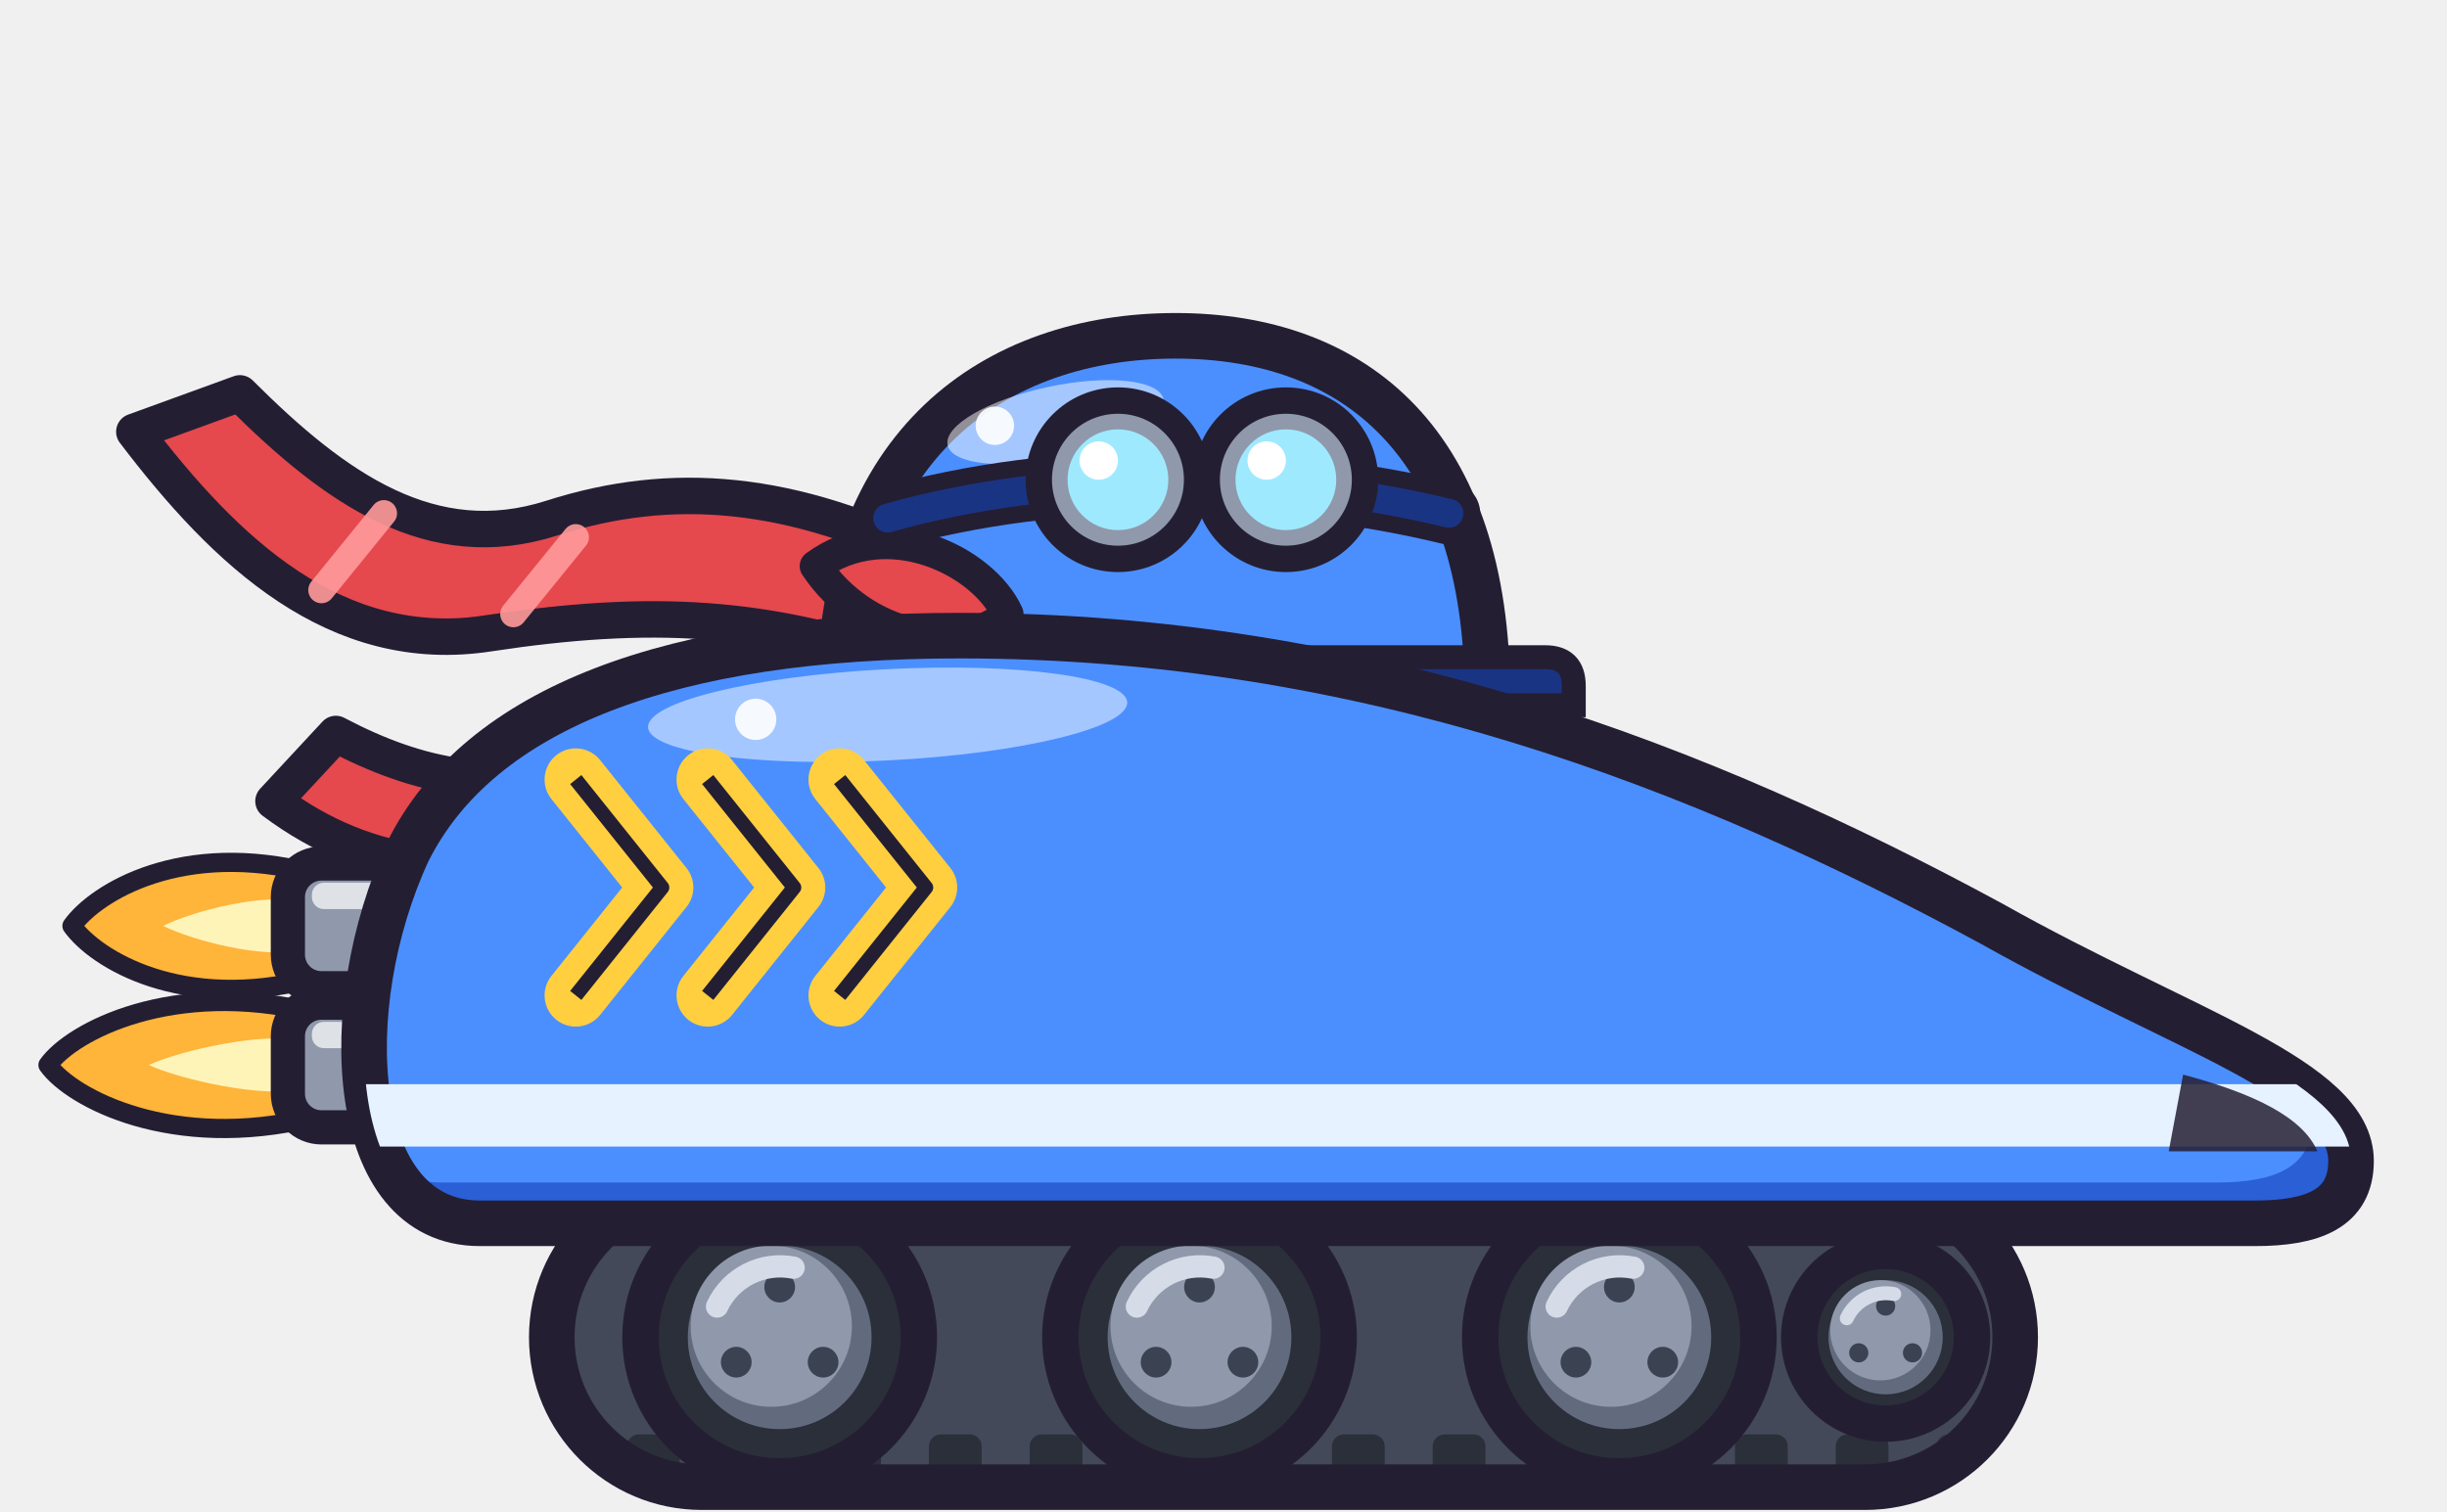
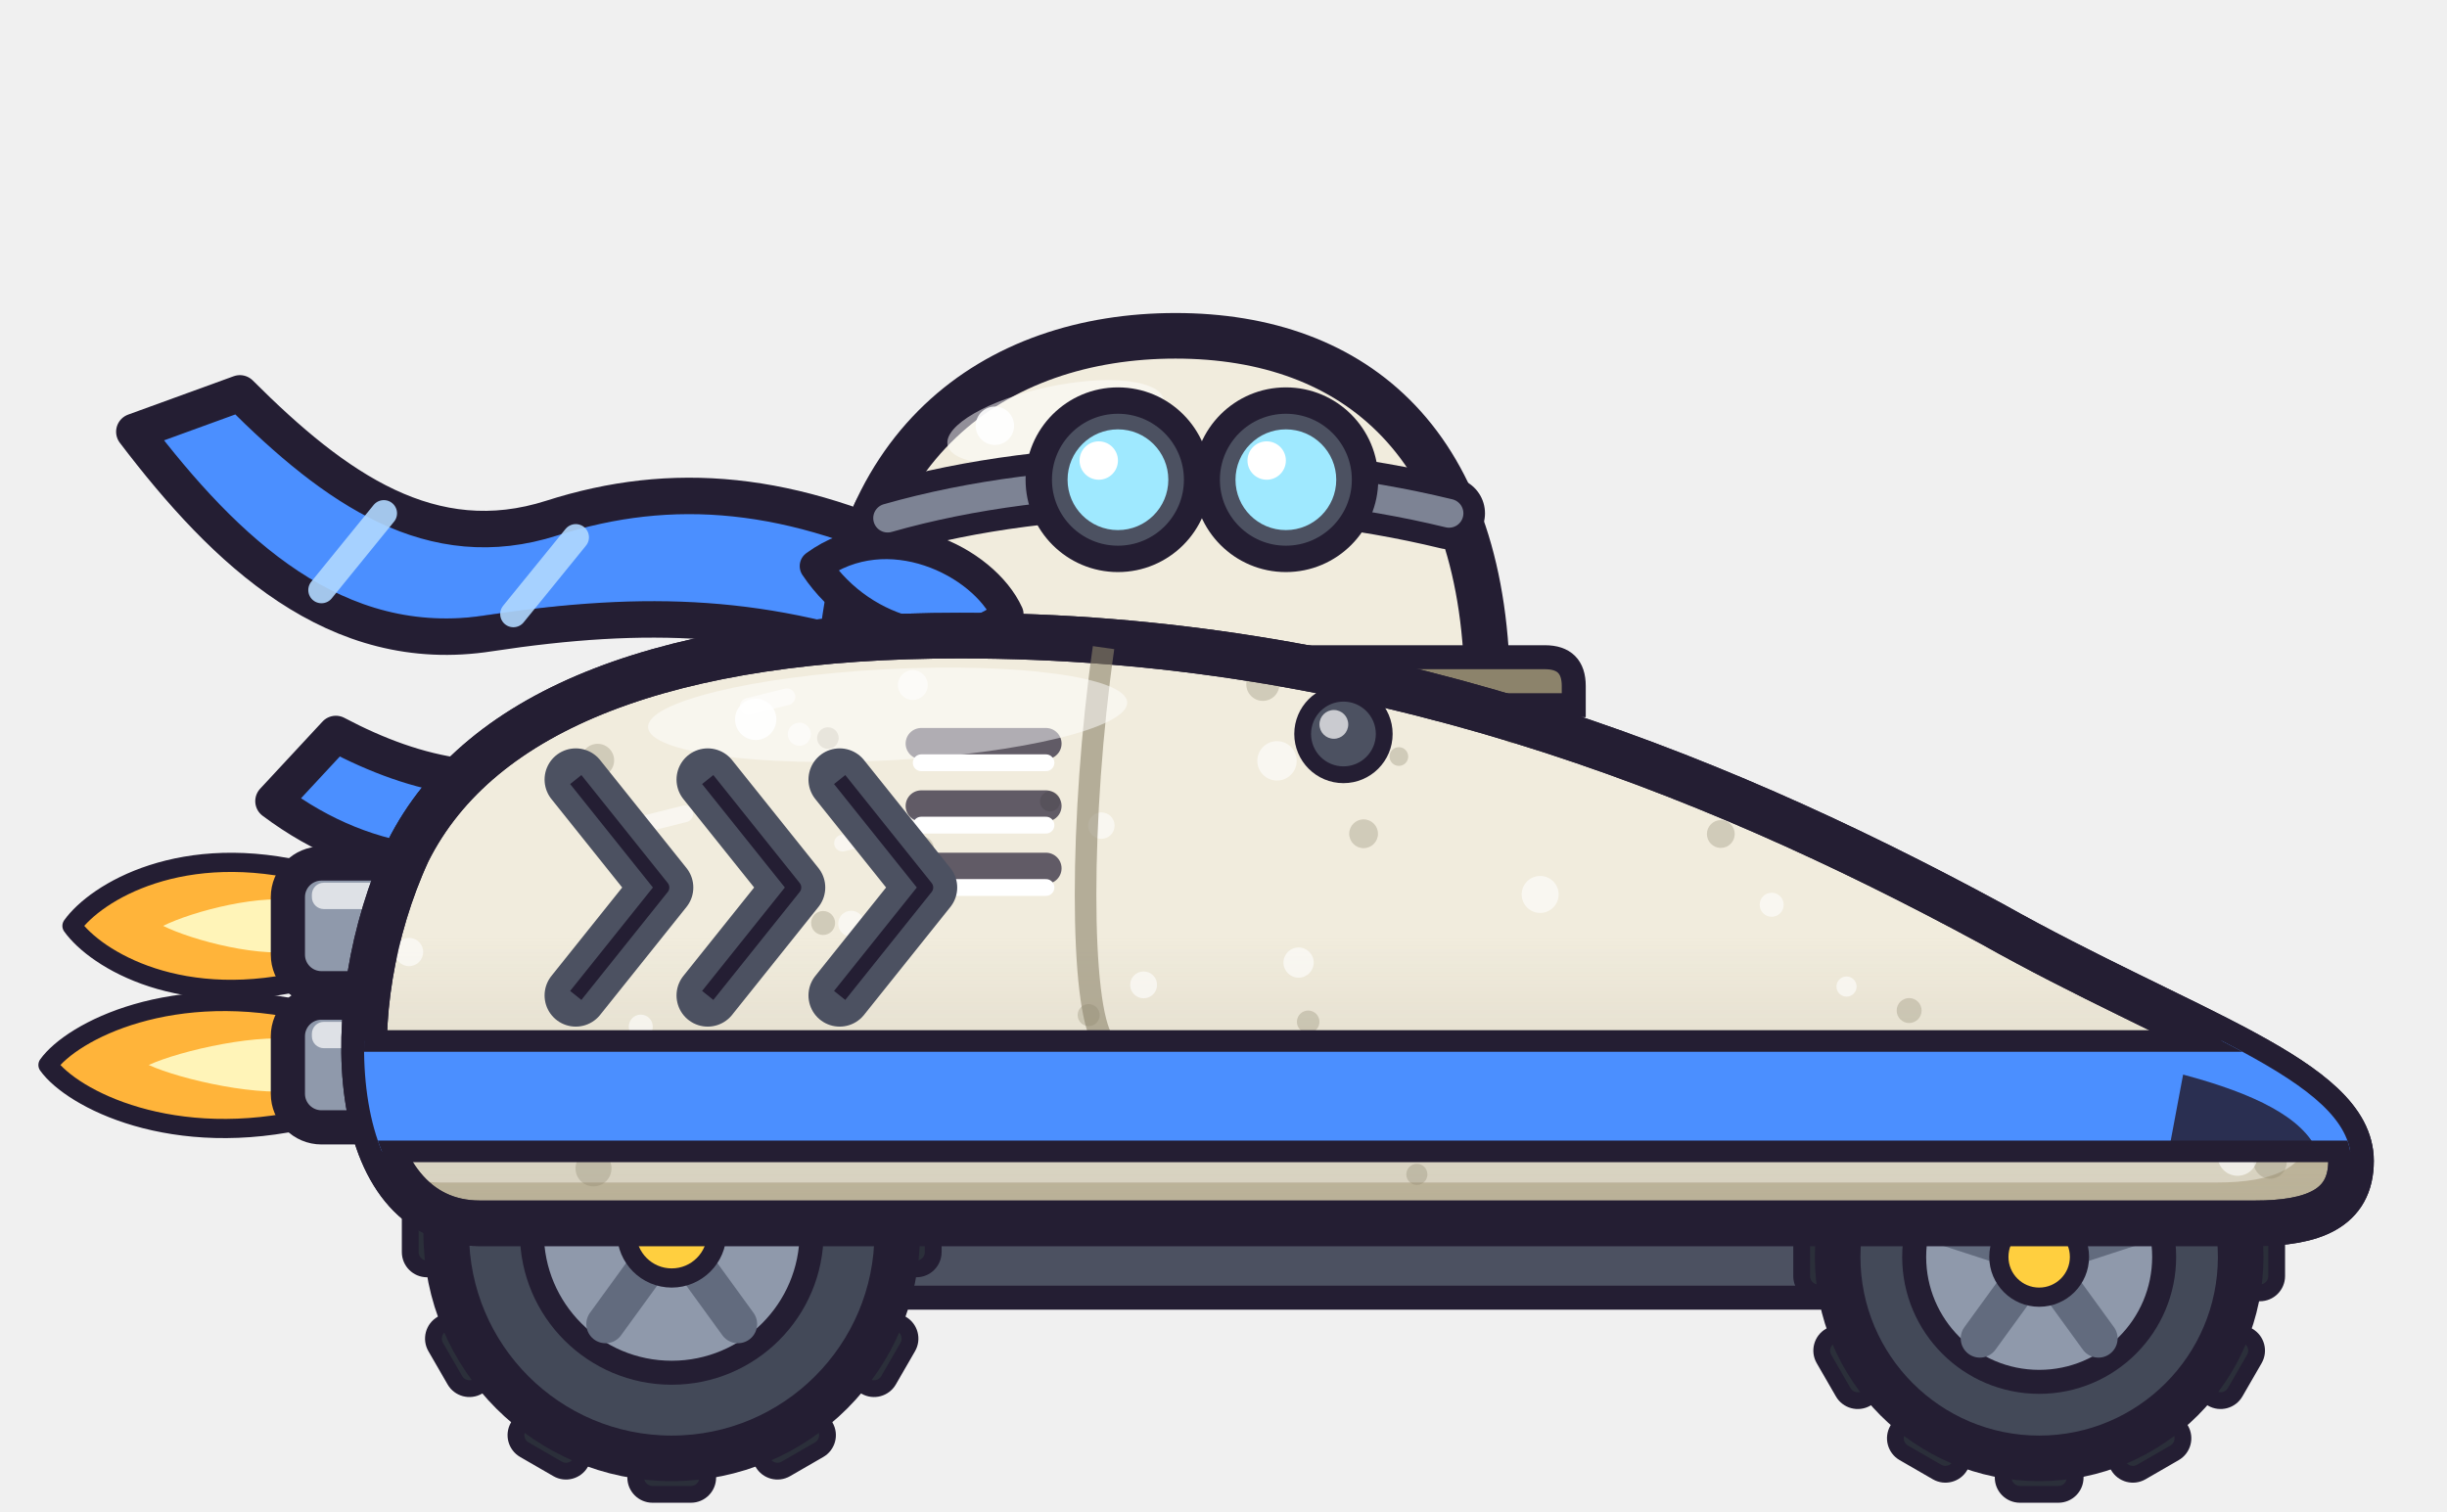
<svg xmlns="http://www.w3.org/2000/svg" width="102" height="63" viewBox="-54 -62 102 63">
  <defs>
    <clipPath id="a">
      <path d="M-15-38.6c-6-3-11-3.4-16-1.8s-9-1.2-13-5.2l-4.4 1.6c3.8 5 8.4 9.4 14.8 8.4 6.6-1 11.6-.8 17.6 1.4Z" />
    </clipPath>
    <clipPath id="b">
      <path d="M-16-35.4c-5.6.8-9.4 2.8-13.6 5-3.4 1.6-7 .8-10.4-1l-2.6 2.8c4 3 8.6 3.4 13.2 1.6 4.4-1.8 8.4-4 13-4.6Z" />
    </clipPath>
    <clipPath id="c">
      <path d="M-19-33c0-10.5 6.5-15 14-15S8-43.5 8-33Z" />
    </clipPath>
    <clipPath id="d">
      <path d="M-20-38.4c2 3 6 3.8 8 2-1-2.2-5-4.2-8-2" />
    </clipPath>
+     <clipPath id="e">
+       <path d="M-34-11c-5.5 0-6-9-3-15.5 3-6 11-9 23-9 17 0 31 5.5 43 12 8 4.5 15 6.5 15 9.9 0 2-1.6 2.6-4 2.6Z" />
+     </clipPath>
    <clipPath id="f">
      <path d="M-34-11c-5.5 0-6-9-3-15.5 3-6 11-9 23-9 17 0 31 5.5 43 12 8 4.5 15 6.5 15 9.9 0 2-1.6 2.6-4 2.6Z" />
    </clipPath>
-     <clipPath id="g">
+     <clipPath id="h">
      <path d="M-34-11c-5.5 0-6-9-3-15.5 3-6 11-9 23-9 17 0 31 5.5 43 12 8 4.5 15 6.5 15 9.9 0 2-1.6 2.6-4 2.6Z" />
    </clipPath>
+     <linearGradient id="g" x1="0" x2="0" y1="-36" y2="-10" gradientUnits="userSpaceOnUse">
+       <stop offset="0" stop-color="#8c836b" stop-opacity="0" />
+       <stop offset=".5" stop-color="#8c836b" stop-opacity="0" />
+       <stop offset="1" stop-color="#8c836b" stop-opacity=".32" />
+     </linearGradient>
  </defs>
  <g clip-path="url(#a)">
-     <path fill="#a8262b" d="M-15-38.6c-6-3-11-3.4-16-1.8s-9-1.2-13-5.2l-4.4 1.6c3.8 5 8.4 9.4 14.8 8.4 6.6-1 11.6-.8 17.6 1.4Z" />
-     <path fill="#ff9a9a" d="M-15.9-39.9c-6-3-11-3.4-16-1.8s-9-1.2-13-5.2l-4.4 1.6c3.8 5 8.4 9.4 14.8 8.4 6.6-1 11.6-.8 17.6 1.4Z" />
-     <path fill="#e5484d" d="M-15.54-39.3c-6-3-11-3.4-16-1.8s-9-1.2-13-5.2l-4.4 1.6c3.8 5 8.4 9.4 14.8 8.4 6.6-1 11.6-.8 17.6 1.4Z" />
+     <path fill="#2a5fd6" d="M-15-38.6c-6-3-11-3.4-16-1.8s-9-1.2-13-5.2l-4.4 1.6c3.8 5 8.4 9.4 14.8 8.4 6.6-1 11.6-.8 17.6 1.4Z" />
+     <path fill="#b0d8ff" d="M-15.9-39.9c-6-3-11-3.4-16-1.8s-9-1.2-13-5.2l-4.4 1.6c3.8 5 8.4 9.4 14.8 8.4 6.6-1 11.6-.8 17.6 1.4Z" />
+     <path fill="#4b8fff" d="M-15.54-39.3c-6-3-11-3.4-16-1.8s-9-1.2-13-5.2l-4.4 1.6c3.8 5 8.4 9.4 14.8 8.4 6.6-1 11.6-.8 17.6 1.4Z" />
  </g>
  <path fill="none" stroke="#241e33" stroke-linejoin="round" stroke-width="1.52" d="M-15-38.6c-6-3-11-3.4-16-1.8s-9-1.2-13-5.2l-4.4 1.6c3.8 5 8.4 9.4 14.8 8.4 6.6-1 11.6-.8 17.6 1.4Z" />
  <g clip-path="url(#b)">
-     <path fill="#a8262b" d="M-16-35.4c-5.6.8-9.4 2.8-13.6 5-3.4 1.6-7 .8-10.4-1l-2.6 2.8c4 3 8.6 3.4 13.2 1.6 4.4-1.8 8.4-4 13-4.6Z" />
-     <path fill="#ff9a9a" d="M-16.9-36.7c-5.6.8-9.4 2.8-13.6 5-3.4 1.6-7 .8-10.4-1l-2.6 2.8c4 3 8.6 3.4 13.2 1.6 4.4-1.8 8.4-4 13-4.6Z" />
-     <path fill="#e5484d" d="M-16.54-36.1c-5.6.8-9.4 2.8-13.6 5-3.4 1.6-7 .8-10.4-1l-2.6 2.8c4 3 8.6 3.4 13.2 1.6 4.4-1.8 8.4-4 13-4.6Z" />
+     <path fill="#2a5fd6" d="M-16-35.4c-5.6.8-9.4 2.8-13.6 5-3.4 1.6-7 .8-10.4-1l-2.6 2.8c4 3 8.6 3.4 13.2 1.6 4.4-1.8 8.4-4 13-4.6Z" />
+     <path fill="#b0d8ff" d="M-16.9-36.7c-5.6.8-9.4 2.8-13.6 5-3.4 1.6-7 .8-10.4-1l-2.6 2.8c4 3 8.6 3.4 13.2 1.6 4.4-1.8 8.4-4 13-4.6Z" />
+     <path fill="#4b8fff" d="M-16.54-36.1c-5.6.8-9.4 2.8-13.6 5-3.4 1.6-7 .8-10.4-1l-2.6 2.8c4 3 8.6 3.4 13.2 1.6 4.4-1.8 8.4-4 13-4.6Z" />
  </g>
  <path fill="none" stroke="#241e33" stroke-linejoin="round" stroke-width="1.52" d="M-16-35.4c-5.6.8-9.4 2.8-13.6 5-3.4 1.6-7 .8-10.4-1l-2.6 2.8c4 3 8.6 3.4 13.2 1.6 4.4-1.8 8.4-4 13-4.6Z" />
-   <path stroke="#ff9a9a" stroke-linecap="round" stroke-width="1.1" d="m-30-39.6-2.6 3.2M-38-40.6l-2.6 3.2M-28.4-30.4l-2.2 2.8" opacity=".9" />
+   <path stroke="#b0d8ff" stroke-linecap="round" stroke-width="1.1" d="m-30-39.6-2.6 3.2M-38-40.6l-2.6 3.2M-28.4-30.4l-2.2 2.8" opacity=".9" />
  <path fill="#ffb43a" stroke="#241e33" stroke-linejoin="round" stroke-width=".8" d="M-41-19.8c-5.8-1.4-10 .8-11 2.2 1 1.4 5.2 3.6 11 2.2Z" />
  <path fill="#fff4b8" d="M-41.4-18.6c-1.6-.4-5.1.4-6.4 1 1.3.6 4.8 1.4 6.4 1Z" />
  <rect width="6" height="5.2" x="-42" y="-20.2" fill="#8f99ab" stroke="#241e33" stroke-width="1.425" rx="1.4" />
  <rect width="4" height="1.1" x="-41" y="-19.4" fill="#fff" opacity=".7" rx=".5" />
  <path fill="#ffb43a" stroke="#241e33" stroke-linejoin="round" stroke-width=".8" d="M-41-25.6c-5.4-1.4-9 .8-10 2.2 1 1.4 4.6 3.6 10 2.2Z" />
  <path fill="#fff4b8" d="M-41.4-24.4c-1.6-.4-4.6.4-5.8 1 1.2.6 4.2 1.4 5.8 1Z" />
  <rect width="6" height="5.2" x="-42" y="-26" fill="#8f99ab" stroke="#241e33" stroke-width="1.425" rx="1.4" />
  <rect width="4" height="1.1" x="-41" y="-25.2" fill="#fff" opacity=".7" rx=".5" />
  <g clip-path="url(#c)">
-     <path fill="#2a5fd6" d="M-19-33c0-10.5 6.5-15 14-15S8-43.5 8-33Z" />
-     <path fill="#b0d8ff" d="M-20.6-35.2c0-10.5 6.5-15 14-15s13 4.5 13 15Z" />
-     <path fill="#4b8fff" d="M-19.82-33.9c0-10.5 6.5-15 14-15s13 4.5 13 15Z" />
+     <path fill="#cbc2a8" d="M-19-33c0-10.5 6.5-15 14-15S8-43.5 8-33Z" />
+     <path fill="#fff" d="M-20.6-35.2c0-10.5 6.5-15 14-15s13 4.5 13 15Z" />
+     <path fill="#f1ecdd" d="M-19.82-33.9c0-10.5 6.5-15 14-15s13 4.5 13 15Z" />
  </g>
  <path fill="none" stroke="#241e33" stroke-linejoin="round" stroke-width="1.9" d="M-19-33c0-10.5 6.5-15 14-15S8-43.5 8-33Z" />
  <g clip-path="url(#d)">
-     <path fill="#a8262b" d="M-20-38.4c2 3 6 3.8 8 2-1-2.2-5-4.2-8-2" />
-     <path fill="#ff9a9a" d="M-20.6-39.3c2 3 6 3.8 8 2-1-2.2-5-4.2-8-2" />
-     <path fill="#e5484d" d="M-20.3-38.8c2 3 6 3.8 8 2-1-2.2-5-4.2-8-2" />
+     <path fill="#2a5fd6" d="M-20-38.4c2 3 6 3.8 8 2-1-2.2-5-4.2-8-2" />
+     <path fill="#b0d8ff" d="M-20.6-39.3c2 3 6 3.8 8 2-1-2.2-5-4.2-8-2" />
+     <path fill="#4b8fff" d="M-20.3-38.8c2 3 6 3.8 8 2-1-2.2-5-4.2-8-2" />
  </g>
  <path fill="none" stroke="#241e33" stroke-linejoin="round" stroke-width="1.33" d="M-20-38.4c2 3 6 3.8 8 2-1-2.2-5-4.2-8-2Z" />
-   <path fill="#1a3484" stroke="#241e33" d="M-20.5-34.6h30.9q1.2 0 1.2 1.2v.8h-32.1Z" />
+   <path fill="#8c836b" stroke="#241e33" d="M-20.5-34.6h30.9q1.2 0 1.2 1.2v.8h-32.1Z" />
  <ellipse cx="-10" cy="-44.4" fill="#fff" opacity=".5" rx="4.6" ry="1.5" transform="rotate(-12 -10 -44.4)" />
  <circle cx="-12.53" cy="-44.25" r=".8" fill="#fff" opacity=".9" />
-   <path fill="none" stroke="#241e33" stroke-linecap="round" stroke-width="2.6" d="M-17-40.4c7-2 16-2 23.4-.2" />
-   <path fill="none" stroke="#1a3484" stroke-linecap="round" stroke-width="1.2" d="M-17-40.4c7-2 16-2 23.4-.2" />
-   <circle cx="-7.4" cy="-42" r="3.3" fill="#8f99ab" stroke="#241e33" stroke-width="1.1" />
+   <path fill="none" stroke="#241e33" stroke-linecap="round" stroke-width="3" d="M-17-40.4c7-2 16-2 23.4-.2" />
+   <path fill="none" stroke="#7d8394" stroke-linecap="round" stroke-width="1.2" d="M-17-40.4c7-2 16-2 23.4-.2" />
+   <circle cx="-7.4" cy="-42" r="3.3" fill="#4c5161" stroke="#241e33" stroke-width="1.1" />
  <circle cx="-7.4" cy="-42" r="2.1" fill="#9fe9ff" />
  <circle cx="-8.2" cy="-42.8" r=".8" fill="#fff" />
-   <circle cx="-.4" cy="-42" r="3.3" fill="#8f99ab" stroke="#241e33" stroke-width="1.1" />
+   <circle cx="-.4" cy="-42" r="3.3" fill="#4c5161" stroke="#241e33" stroke-width="1.1" />
  <circle cx="-.4" cy="-42" r="2.1" fill="#9fe9ff" />
  <circle cx="-1.2" cy="-42.8" r=".8" fill="#fff" />
-   <clipPath id="e">
-     <path d="M-24.75-12.5h48.5a6.25 6.25 0 0 1 0 12.5h-48.5a6.25 6.25 0 0 1 0-12.5" />
-   </clipPath>
-   <path fill="#434958" d="M-24.75-12.5h48.5a6.25 6.25 0 0 1 0 12.5h-48.5a6.25 6.25 0 0 1 0-12.5" />
+   <path stroke="#241e33" stroke-linecap="round" stroke-width="4.4" d="M-30-9.6h63" />
+   <path stroke="#4c5161" stroke-linecap="round" stroke-width="2.4" d="M-30-9.6h63" />
+   <rect width="3" height="3" x="-18.1" y="-12.1" fill="#2b2f3a" stroke="#241e33" stroke-width=".7" rx=".7" />
+   <rect width="3" height="3" x="-19.36" y="-7.4" fill="#2b2f3a" stroke="#241e33" stroke-width=".7" rx=".7" transform="rotate(30 -17.86 -5.9)" />
+   <rect width="3" height="3" x="-22.8" y="-3.96" fill="#2b2f3a" stroke="#241e33" stroke-width=".7" rx=".7" transform="rotate(60 -21.3 -2.46)" />
+   <rect width="3" height="3" x="-27.5" y="-2.7" fill="#2b2f3a" stroke="#241e33" stroke-width=".7" rx=".7" transform="rotate(90 -26 -1.2)" />
+   <rect width="3" height="3" x="-32.2" y="-3.96" fill="#2b2f3a" stroke="#241e33" stroke-width=".7" rx=".7" transform="rotate(120 -30.7 -2.46)" />
+   <rect width="3" height="3" x="-35.64" y="-7.4" fill="#2b2f3a" stroke="#241e33" stroke-width=".7" rx=".7" transform="rotate(150 -34.14 -5.9)" />
+   <rect width="3" height="3" x="-36.9" y="-12.1" fill="#2b2f3a" stroke="#241e33" stroke-width=".7" rx=".7" transform="rotate(180 -35.4 -10.6)" />
+   <rect width="3" height="3" x="-35.64" y="-16.8" fill="#2b2f3a" stroke="#241e33" stroke-width=".7" rx=".7" transform="rotate(210 -34.14 -15.3)" />
+   <rect width="3" height="3" x="-32.2" y="-20.24" fill="#2b2f3a" stroke="#241e33" stroke-width=".7" rx=".7" transform="rotate(240 -30.7 -18.74)" />
+   <rect width="3" height="3" x="-27.5" y="-21.5" fill="#2b2f3a" stroke="#241e33" stroke-width=".7" rx=".7" transform="rotate(270 -26 -20)" />
+   <rect width="3" height="3" x="-22.8" y="-20.24" fill="#2b2f3a" stroke="#241e33" stroke-width=".7" rx=".7" transform="rotate(300 -21.3 -18.74)" />
+   <rect width="3" height="3" x="-19.36" y="-16.8" fill="#2b2f3a" stroke="#241e33" stroke-width=".7" rx=".7" transform="rotate(330 -17.86 -15.3)" />
+   <circle cx="-26" cy="-10.6" r="9.4" fill="#434958" stroke="#241e33" stroke-width="1.9" />
+   <circle cx="-26" cy="-10.6" r="5.83" fill="#8f99ab" stroke="#241e33" />
+   <path stroke="#626b7e" stroke-linecap="round" stroke-width="1.6" d="M-26-10.6v-4.7M-26-10.6l4.47-1.45M-26-10.6l2.76 3.8M-26-10.6l-2.76 3.8M-26-10.6l-4.47-1.45" />
+   <circle cx="-26" cy="-10.6" r="1.88" fill="#ffcf3f" stroke="#241e33" stroke-width=".8" />
+   <path fill="none" stroke="#646b7c" stroke-linecap="round" stroke-width="1.4" d="M-33.05-12.95a7.52 7.52 0 0 1 6.11-5.17" />
+   <rect width="3" height="3" x="37.9" y="-11.1" fill="#2b2f3a" stroke="#241e33" stroke-width=".7" rx=".7" />
+   <rect width="3" height="3" x="36.77" y="-6.9" fill="#2b2f3a" stroke="#241e33" stroke-width=".7" rx=".7" transform="rotate(30 38.27 -5.4)" />
+   <rect width="3" height="3" x="33.7" y="-3.83" fill="#2b2f3a" stroke="#241e33" stroke-width=".7" rx=".7" transform="rotate(60 35.2 -2.33)" />
+   <rect width="3" height="3" x="29.5" y="-2.7" fill="#2b2f3a" stroke="#241e33" stroke-width=".7" rx=".7" transform="rotate(90 31 -1.2)" />
+   <rect width="3" height="3" x="25.3" y="-3.83" fill="#2b2f3a" stroke="#241e33" stroke-width=".7" rx=".7" transform="rotate(120 26.8 -2.33)" />
+   <rect width="3" height="3" x="22.23" y="-6.9" fill="#2b2f3a" stroke="#241e33" stroke-width=".7" rx=".7" transform="rotate(150 23.73 -5.4)" />
+   <rect width="3" height="3" x="21.1" y="-11.1" fill="#2b2f3a" stroke="#241e33" stroke-width=".7" rx=".7" transform="rotate(180 22.6 -9.6)" />
+   <rect width="3" height="3" x="22.23" y="-15.3" fill="#2b2f3a" stroke="#241e33" stroke-width=".7" rx=".7" transform="rotate(210 23.73 -13.8)" />
+   <rect width="3" height="3" x="25.3" y="-18.37" fill="#2b2f3a" stroke="#241e33" stroke-width=".7" rx=".7" transform="rotate(240 26.8 -16.87)" />
+   <rect width="3" height="3" x="29.5" y="-19.5" fill="#2b2f3a" stroke="#241e33" stroke-width=".7" rx=".7" transform="rotate(270 31 -18)" />
+   <rect width="3" height="3" x="33.7" y="-18.37" fill="#2b2f3a" stroke="#241e33" stroke-width=".7" rx=".7" transform="rotate(300 35.2 -16.87)" />
+   <rect width="3" height="3" x="36.77" y="-15.3" fill="#2b2f3a" stroke="#241e33" stroke-width=".7" rx=".7" transform="rotate(330 38.27 -13.8)" />
+   <circle cx="31" cy="-9.6" r="8.4" fill="#434958" stroke="#241e33" stroke-width="1.9" />
+   <circle cx="31" cy="-9.6" r="5.21" fill="#8f99ab" stroke="#241e33" />
+   <path stroke="#626b7e" stroke-linecap="round" stroke-width="1.6" d="M31-9.6v-4.2M31-9.6l3.99-1.3M31-9.6l2.47 3.4M31-9.6l-2.47 3.4M31-9.6l-3.99-1.3" />
+   <circle cx="31" cy="-9.6" r="1.68" fill="#ffcf3f" stroke="#241e33" stroke-width=".8" />
+   <path fill="none" stroke="#646b7c" stroke-linecap="round" stroke-width="1.4" d="M24.7-11.7a6.72 6.72 0 0 1 5.46-4.62" />
  <g clip-path="url(#e)">
-     <rect width="2.2" height="2.2" x="-27.87" y="-2.2" fill="#2b2f3a" rx=".5" />
-     <rect width="2.2" height="1.6" x="-27.87" y="-12.2" fill="#646b7c" rx=".5" />
-     <rect width="2.2" height="2.2" x="-23.67" y="-2.2" fill="#2b2f3a" rx=".5" />
-     <rect width="2.2" height="1.6" x="-23.67" y="-12.2" fill="#646b7c" rx=".5" />
-     <rect width="2.2" height="2.2" x="-19.48" y="-2.2" fill="#2b2f3a" rx=".5" />
-     <rect width="2.2" height="1.6" x="-19.48" y="-12.2" fill="#646b7c" rx=".5" />
-     <rect width="2.2" height="2.2" x="-15.28" y="-2.2" fill="#2b2f3a" rx=".5" />
-     <rect width="2.2" height="1.6" x="-15.28" y="-12.2" fill="#646b7c" rx=".5" />
-     <rect width="2.2" height="2.2" x="-11.08" y="-2.2" fill="#2b2f3a" rx=".5" />
-     <rect width="2.2" height="1.6" x="-11.08" y="-12.2" fill="#646b7c" rx=".5" />
-     <rect width="2.2" height="2.2" x="-6.88" y="-2.2" fill="#2b2f3a" rx=".5" />
-     <rect width="2.2" height="1.6" x="-6.88" y="-12.2" fill="#646b7c" rx=".5" />
-     <rect width="2.2" height="2.2" x="-2.68" y="-2.2" fill="#2b2f3a" rx=".5" />
-     <rect width="2.2" height="1.6" x="-2.68" y="-12.2" fill="#646b7c" rx=".5" />
-     <rect width="2.2" height="2.2" x="1.52" y="-2.2" fill="#2b2f3a" rx=".5" />
-     <rect width="2.2" height="1.6" x="1.52" y="-12.2" fill="#646b7c" rx=".5" />
-     <rect width="2.2" height="2.2" x="5.72" y="-2.2" fill="#2b2f3a" rx=".5" />
-     <rect width="2.2" height="1.6" x="5.72" y="-12.2" fill="#646b7c" rx=".5" />
-     <rect width="2.2" height="2.2" x="9.92" y="-2.2" fill="#2b2f3a" rx=".5" />
-     <rect width="2.2" height="1.6" x="9.92" y="-12.2" fill="#646b7c" rx=".5" />
-     <rect width="2.2" height="2.2" x="14.12" y="-2.2" fill="#2b2f3a" rx=".5" />
-     <rect width="2.2" height="1.6" x="14.12" y="-12.2" fill="#646b7c" rx=".5" />
-     <rect width="2.2" height="2.2" x="18.32" y="-2.2" fill="#2b2f3a" rx=".5" />
-     <rect width="2.2" height="1.6" x="18.32" y="-12.2" fill="#646b7c" rx=".5" />
-     <rect width="2.2" height="2.2" x="22.52" y="-2.2" fill="#2b2f3a" rx=".5" />
-     <rect width="2.2" height="1.6" x="22.52" y="-12.2" fill="#646b7c" rx=".5" />
-     <rect width="2.2" height="2.2" x="26.72" y="-2.2" fill="#2b2f3a" rx=".5" />
-     <rect width="2.2" height="1.6" x="26.72" y="-12.2" fill="#646b7c" rx=".5" />
-   </g>
-   <path fill="none" stroke="#241e33" stroke-width="1.9" d="M-24.75-12.5h48.5a6.25 6.25 0 0 1 0 12.5h-48.5a6.25 6.25 0 0 1 0-12.5Z" />
-   <circle cx="-21.5" cy="-6.25" r="5.8" fill="#2b2f3a" stroke="#241e33" stroke-width="1.52" />
-   <circle cx="-21.5" cy="-6.25" r="3.83" fill="#626b7e" />
-   <circle cx="-21.85" cy="-6.71" r="3.36" fill="#8f99ab" />
-   <circle cx="-21.5" cy="-8.34" r=".64" fill="#3b4252" />
-   <circle cx="-19.69" cy="-5.21" r=".64" fill="#3b4252" />
-   <circle cx="-23.31" cy="-5.21" r=".64" fill="#3b4252" />
-   <path fill="none" stroke="#d5dce8" stroke-linecap="round" stroke-width=".93" d="M-24.11-7.53a2.9 2.9 0 0 1 3.19-1.62" />
-   <circle cx="-4" cy="-6.25" r="5.8" fill="#2b2f3a" stroke="#241e33" stroke-width="1.52" />
-   <circle cx="-4" cy="-6.25" r="3.83" fill="#626b7e" />
-   <circle cx="-4.35" cy="-6.71" r="3.36" fill="#8f99ab" />
-   <circle cx="-4" cy="-8.34" r=".64" fill="#3b4252" />
-   <circle cx="-2.19" cy="-5.21" r=".64" fill="#3b4252" />
-   <circle cx="-5.81" cy="-5.21" r=".64" fill="#3b4252" />
-   <path fill="none" stroke="#d5dce8" stroke-linecap="round" stroke-width=".93" d="M-6.61-7.53a2.9 2.9 0 0 1 3.19-1.62" />
-   <circle cx="13.5" cy="-6.25" r="5.8" fill="#2b2f3a" stroke="#241e33" stroke-width="1.52" />
-   <circle cx="13.5" cy="-6.25" r="3.83" fill="#626b7e" />
-   <circle cx="13.15" cy="-6.71" r="3.36" fill="#8f99ab" />
-   <circle cx="13.5" cy="-8.34" r=".64" fill="#3b4252" />
-   <circle cx="15.31" cy="-5.21" r=".64" fill="#3b4252" />
-   <circle cx="11.69" cy="-5.21" r=".64" fill="#3b4252" />
-   <path fill="none" stroke="#d5dce8" stroke-linecap="round" stroke-width=".93" d="M10.89-7.53a2.9 2.9 0 0 1 3.19-1.62" />
-   <circle cx="24.6" cy="-6.25" r="3.6" fill="#2b2f3a" stroke="#241e33" stroke-width="1.52" />
-   <circle cx="24.6" cy="-6.25" r="2.38" fill="#626b7e" />
-   <circle cx="24.38" cy="-6.54" r="2.09" fill="#8f99ab" />
-   <circle cx="24.6" cy="-7.55" r=".4" fill="#3b4252" />
-   <circle cx="25.72" cy="-5.6" r=".4" fill="#3b4252" />
-   <circle cx="23.48" cy="-5.6" r=".4" fill="#3b4252" />
-   <path fill="none" stroke="#d5dce8" stroke-linecap="round" stroke-width=".58" d="M22.98-7.04a1.8 1.8 0 0 1 1.98-1.01" />
-   <g clip-path="url(#f)">
-     <path fill="#2a5fd6" d="M-34-11c-5.5 0-6-9-3-15.5 3-6 11-9 23-9 17 0 31 5.5 43 12 8 4.5 15 6.5 15 9.9 0 2-1.6 2.6-4 2.6Z" />
-     <path fill="#b0d8ff" d="M-36.4-14c-5.5 0-6-9-3-15.5 3-6 11-9 23-9 17 0 31 5.5 43 12 8 4.5 15 6.5 15 9.9 0 2-1.6 2.6-4 2.6Z" />
-     <path fill="#4b8fff" d="M-35.62-12.7c-5.5 0-6-9-3-15.5 3-6 11-9 23-9 17 0 31 5.5 43 12 8 4.5 15 6.5 15 9.9 0 2-1.6 2.6-4 2.6Z" />
+     <path fill="#cbc2a8" d="M-34-11c-5.5 0-6-9-3-15.5 3-6 11-9 23-9 17 0 31 5.5 43 12 8 4.5 15 6.5 15 9.9 0 2-1.6 2.6-4 2.6Z" />
+     <path fill="#fff" d="M-36.4-14c-5.5 0-6-9-3-15.5 3-6 11-9 23-9 17 0 31 5.5 43 12 8 4.5 15 6.5 15 9.9 0 2-1.6 2.6-4 2.6Z" />
+     <path fill="#f1ecdd" d="M-35.62-12.7c-5.5 0-6-9-3-15.5 3-6 11-9 23-9 17 0 31 5.5 43 12 8 4.5 15 6.5 15 9.9 0 2-1.6 2.6-4 2.6Z" />
  </g>
  <path fill="none" stroke="#241e33" stroke-linejoin="round" stroke-width="1.9" d="M-34-11c-5.5 0-6-9-3-15.5 3-6 11-9 23-9 17 0 31 5.5 43 12 8 4.5 15 6.5 15 9.9 0 2-1.6 2.6-4 2.6Z" />
+   <g clip-path="url(#f)">
+     <path fill="url(#g)" d="M-40-36h84v26h-84z" />
+     <circle cx="-19.49" cy="-31.23" r=".45" fill="#8c836b" opacity=".32" />
+     <circle cx="-8.09" cy="-27.58" r=".55" fill="#fff" opacity=".6" />
+     <circle cx="-23.97" cy="-15.51" r=".51" fill="#8c836b" opacity=".32" />
+     <circle cx="-29.26" cy="-13.29" r=".75" fill="#8c836b" opacity=".32" />
+     <circle cx="37.61" cy="-19.6" r=".68" fill="#8c836b" opacity=".32" />
+     <circle cx="-36.83" cy="-26.61" r=".59" fill="#fff" opacity=".6" />
+     <circle cx=".13" cy="-21.87" r=".63" fill="#fff" opacity=".6" />
+     <circle cx="-1.36" cy="-33.47" r=".69" fill="#8c836b" opacity=".32" />
+     <circle cx="10.43" cy="-33.11" r=".52" fill="#8c836b" opacity=".32" />
+     <circle cx="10.2" cy="-24.71" r=".77" fill="#fff" opacity=".6" />
+     <circle cx="11.05" cy="-16.04" r=".52" fill="#8c836b" opacity=".32" />
+     <circle cx="24.24" cy="-32.21" r=".57" fill="#8c836b" opacity=".32" />
+     <circle cx="6.15" cy="-11.21" r=".44" fill="#8c836b" opacity=".32" />
+     <circle cx="40.63" cy="-13.55" r=".69" fill="#8c836b" opacity=".32" />
+     <circle cx="17.73" cy="-27.23" r=".58" fill="#8c836b" opacity=".32" />
+     <circle cx="22.97" cy="-20.87" r=".42" fill="#fff" opacity=".6" />
+     <circle cx="-15.95" cy="-33.44" r=".62" fill="#fff" opacity=".6" />
+     <circle cx="-.77" cy="-30.28" r=".82" fill="#fff" opacity=".6" />
+     <circle cx="20.34" cy="-28.94" r=".37" fill="#fff" opacity=".6" />
+     <circle cx="20.53" cy="-29.49" r=".38" fill="#8c836b" opacity=".32" />
+     <circle cx="33.75" cy="-31.89" r=".38" fill="#fff" opacity=".6" />
+     <circle cx="-21.8" cy="-25.92" r=".43" fill="#8c836b" opacity=".32" />
+     <circle cx="36.53" cy="-15.38" r=".54" fill="#fff" opacity=".6" />
+     <circle cx="35.15" cy="-27.14" r=".57" fill="#fff" opacity=".6" />
+     <circle cx="-18.52" cy="-23.49" r=".54" fill="#fff" opacity=".6" />
+     <circle cx="-8.62" cy="-19.68" r=".46" fill="#8c836b" opacity=".32" />
+     <circle cx="43.66" cy="-25.84" r=".73" fill="#8c836b" opacity=".32" />
+     <circle cx="19.85" cy="-24.28" r=".5" fill="#fff" opacity=".6" />
+     <circle cx="4.31" cy="-30.46" r=".39" fill="#8c836b" opacity=".32" />
+     <circle cx=".53" cy="-19.4" r=".47" fill="#8c836b" opacity=".32" />
+     <circle cx="5.06" cy="-13.04" r=".44" fill="#8c836b" opacity=".32" />
+     <circle cx="-27.29" cy="-19.2" r=".5" fill="#fff" opacity=".6" />
+     <circle cx="-15.6" cy="-26.61" r=".53" fill="#8c836b" opacity=".32" />
+     <circle cx="25.58" cy="-19.87" r=".52" fill="#8c836b" opacity=".32" />
+     <circle cx="-19.69" cy="-23.52" r=".5" fill="#8c836b" opacity=".32" />
+     <circle cx="-36.95" cy="-22.31" r=".59" fill="#fff" opacity=".6" />
+     <circle cx="39.27" cy="-13.81" r=".83" fill="#fff" opacity=".6" />
+     <circle cx="2.84" cy="-27.24" r=".6" fill="#8c836b" opacity=".32" />
+     <circle cx="-16.57" cy="-14.01" r=".42" fill="#fff" opacity=".6" />
+     <circle cx="-10.23" cy="-28.59" r=".42" fill="#8c836b" opacity=".32" />
+     <circle cx="-39.96" cy="-20.26" r=".81" fill="#8c836b" opacity=".32" />
+     <circle cx="-20.68" cy="-31.39" r=".48" fill="#fff" opacity=".6" />
+     <circle cx="9.18" cy="-31.81" r=".82" fill="#8c836b" opacity=".32" />
+     <circle cx="7.51" cy="-15.92" r=".66" fill="#fff" opacity=".6" />
+     <circle cx="-6.33" cy="-20.94" r=".56" fill="#fff" opacity=".6" />
+     <circle cx="-29.09" cy="-30.3" r=".69" fill="#8c836b" opacity=".32" />
+     <path stroke="#fff" stroke-linecap="round" stroke-width=".7" d="m-22.81-32.55 1.61-.4M-18.88-26.85l3.06-.77M-29.2-27.13l3.74-.94M29.09-29.96l3.89-.97" opacity=".55" />
+   </g>
+   <path fill="none" stroke="#241e33" stroke-linejoin="round" stroke-width="1.9" d="M-34-11c-5.5 0-6-9-3-15.5 3-6 11-9 23-9 17 0 31 5.5 43 12 8 4.5 15 6.5 15 9.9 0 2-1.6 2.6-4 2.6Z" />
+   <path fill="none" stroke="#8c836b" stroke-width=".9" d="M-8-35c-1 7-1 15 0 16.4" opacity=".6" />
+   <path stroke="#241e33" stroke-linecap="round" stroke-width="1.3" d="M-15.6-31h5.2" opacity=".7" />
+   <path stroke="#fff" stroke-linecap="round" stroke-width=".7" d="M-15.6-30.2h5.2" />
+   <path stroke="#241e33" stroke-linecap="round" stroke-width="1.3" d="M-15.6-28.4h5.2" opacity=".7" />
+   <path stroke="#fff" stroke-linecap="round" stroke-width=".7" d="M-15.6-27.6h5.2" />
+   <path stroke="#241e33" stroke-linecap="round" stroke-width="1.3" d="M-15.6-25.8h5.2" opacity=".7" />
+   <path stroke="#fff" stroke-linecap="round" stroke-width=".7" d="M-15.6-25h5.2" />
+   <circle cx="2" cy="-31.4" r="1.7" fill="#4c5161" stroke="#241e33" stroke-width=".7" />
+   <circle cx="1.6" cy="-31.8" r=".6" fill="#fff" opacity=".7" />
  <ellipse cx="-17" cy="-32.2" fill="#fff" opacity=".5" rx="10" ry="1.9" transform="rotate(-3 -17 -32.2)" />
  <circle cx="-22.5" cy="-32.01" r=".86" fill="#fff" opacity=".9" />
-   <g clip-path="url(#g)">
-     <path fill="#e6f2ff" d="M-42-16.8h88v2.6h-88Z" />
+   <g clip-path="url(#h)">
+     <path fill="#4b8fff" stroke="#241e33" stroke-width=".9" d="M-42-18.6h88v4.6h-88Z" />
  </g>
-   <path fill="none" stroke="#ffcf3f" stroke-linecap="round" stroke-linejoin="round" stroke-width="2.6" d="m-30-29.5 3.6 4.5-3.6 4.5" />
+   <path fill="none" stroke="#4c5161" stroke-linecap="round" stroke-linejoin="round" stroke-width="2.6" d="m-30-29.5 3.6 4.5-3.6 4.5" />
  <path fill="none" stroke="#241e33" stroke-linejoin="round" stroke-width=".6" d="m-30-29.5 3.6 4.5-3.6 4.5" />
-   <path fill="none" stroke="#ffcf3f" stroke-linecap="round" stroke-linejoin="round" stroke-width="2.6" d="m-24.5-29.5 3.6 4.5-3.6 4.5" />
+   <path fill="none" stroke="#4c5161" stroke-linecap="round" stroke-linejoin="round" stroke-width="2.6" d="m-24.5-29.5 3.6 4.5-3.6 4.5" />
  <path fill="none" stroke="#241e33" stroke-linejoin="round" stroke-width=".6" d="m-24.5-29.5 3.6 4.5-3.6 4.5" />
-   <path fill="none" stroke="#ffcf3f" stroke-linecap="round" stroke-linejoin="round" stroke-width="2.6" d="m-19-29.5 3.6 4.5-3.6 4.5" />
+   <path fill="none" stroke="#4c5161" stroke-linecap="round" stroke-linejoin="round" stroke-width="2.6" d="m-19-29.5 3.6 4.5-3.6 4.5" />
  <path fill="none" stroke="#241e33" stroke-linejoin="round" stroke-width=".6" d="m-19-29.5 3.6 4.5-3.6 4.5" />
  <path fill="#241e33" d="M37-17.2c3 .8 5 1.8 5.6 3.2h-6.2Z" opacity=".85" />
</svg>
